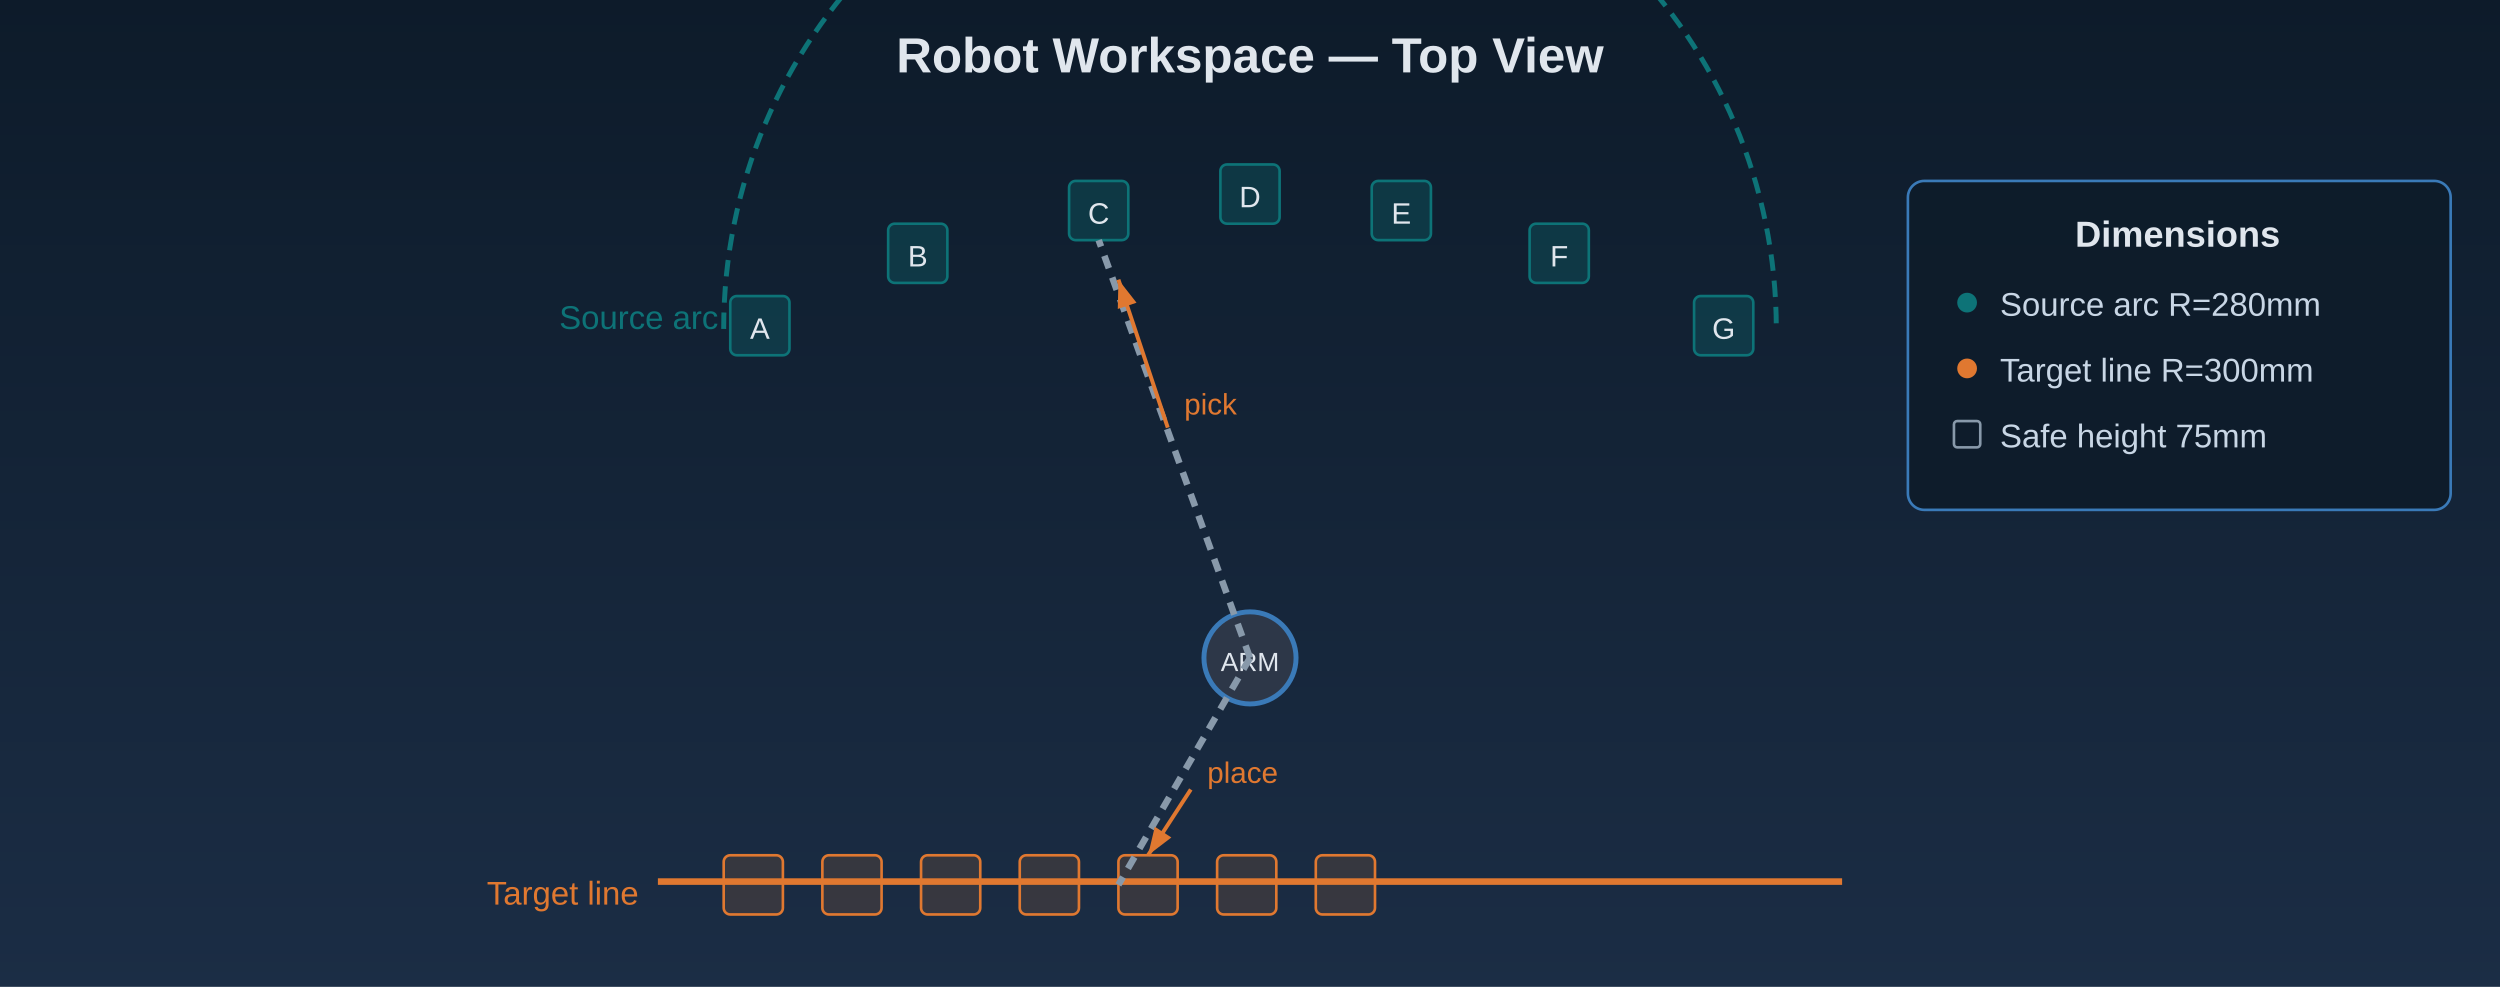
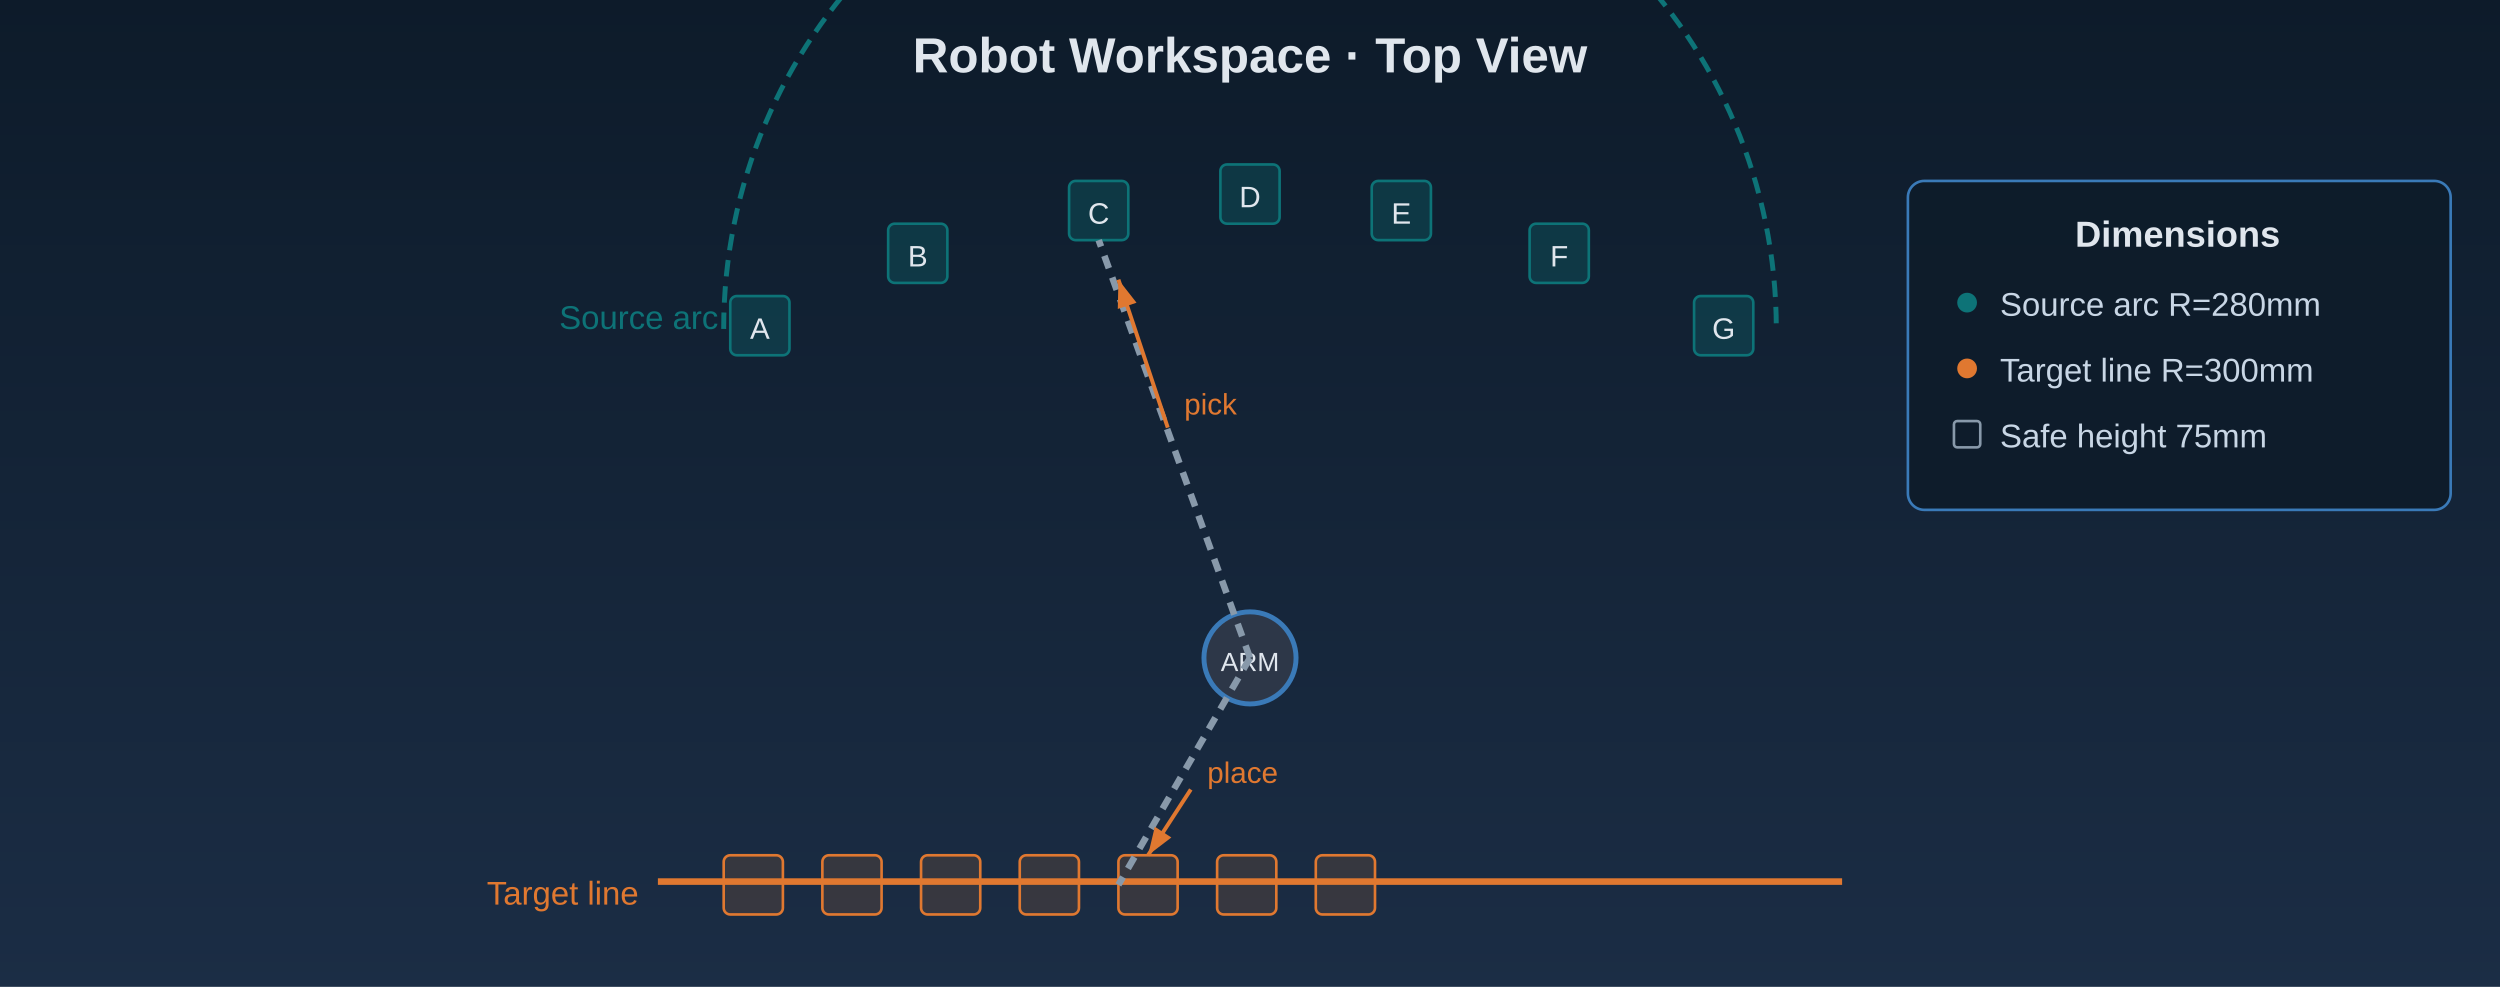
<svg xmlns="http://www.w3.org/2000/svg" width="760" height="300" viewBox="0 0 760 300">
  <defs>
    <linearGradient id="bg10" x1="0" y1="0" x2="0" y2="1">
      <stop offset="0%" stop-color="#0d1b2a" />
      <stop offset="100%" stop-color="#1b2d45" />
    </linearGradient>
    <marker id="arw10" markerWidth="7" markerHeight="5" refX="7" refY="2.5" orient="auto">
      <polygon points="0 0,7 2.5,0 5" style="fill:#e07830" />
    </marker>
  </defs>
  <rect width="760" height="300" style="fill:url(#bg10)" />
-   <text x="380" y="22" style="font-family:Arial,sans-serif;font-size:15px;fill:#e0e6ed;text-anchor:middle;font-weight:bold">Robot Workspace — Top View</text>
+   <text x="380" y="22" style="font-family:Arial,sans-serif;font-size:15px;fill:#e0e6ed;text-anchor:middle;font-weight:bold">Robot Workspace · Top View</text>
  <circle cx="380" cy="200" r="14" style="fill:#2d3748;stroke:#3a7ab8;stroke-width:1.5" />
  <text x="380" y="204" style="font-family:Arial,sans-serif;font-size:8px;fill:#e0e6ed;text-anchor:middle">ARM</text>
  <path d="M 220,100 A 160,160 0 0,1 540,100" style="fill:none;stroke:#0d7377;stroke-width:1.5;stroke-dasharray:5,3" />
  <rect x="222" y="90" width="18" height="18" rx="2" style="fill:#0d7377;fill-opacity:0.3;stroke:#0d7377;stroke-width:0.8" />
  <text x="231" y="103" style="font-family:Arial,sans-serif;font-size:9px;fill:#e0e6ed;text-anchor:middle">A</text>
  <rect x="270" y="68" width="18" height="18" rx="2" style="fill:#0d7377;fill-opacity:0.3;stroke:#0d7377;stroke-width:0.8" />
  <text x="279" y="81" style="font-family:Arial,sans-serif;font-size:9px;fill:#e0e6ed;text-anchor:middle">B</text>
  <rect x="325" y="55" width="18" height="18" rx="2" style="fill:#0d7377;fill-opacity:0.3;stroke:#0d7377;stroke-width:0.8" />
  <text x="334" y="68" style="font-family:Arial,sans-serif;font-size:9px;fill:#e0e6ed;text-anchor:middle">C</text>
  <rect x="371" y="50" width="18" height="18" rx="2" style="fill:#0d7377;fill-opacity:0.3;stroke:#0d7377;stroke-width:0.8" />
  <text x="380" y="63" style="font-family:Arial,sans-serif;font-size:9px;fill:#e0e6ed;text-anchor:middle">D</text>
  <rect x="417" y="55" width="18" height="18" rx="2" style="fill:#0d7377;fill-opacity:0.3;stroke:#0d7377;stroke-width:0.8" />
  <text x="426" y="68" style="font-family:Arial,sans-serif;font-size:9px;fill:#e0e6ed;text-anchor:middle">E</text>
  <rect x="465" y="68" width="18" height="18" rx="2" style="fill:#0d7377;fill-opacity:0.3;stroke:#0d7377;stroke-width:0.8" />
  <text x="474" y="81" style="font-family:Arial,sans-serif;font-size:9px;fill:#e0e6ed;text-anchor:middle">F</text>
  <rect x="515" y="90" width="18" height="18" rx="2" style="fill:#0d7377;fill-opacity:0.3;stroke:#0d7377;stroke-width:0.8" />
  <text x="524" y="103" style="font-family:Arial,sans-serif;font-size:9px;fill:#e0e6ed;text-anchor:middle">G</text>
  <line x1="200" y1="268" x2="560" y2="268" style="stroke:#e07830;stroke-width:2" />
  <rect x="220" y="260" width="18" height="18" rx="2" style="fill:#e07830;fill-opacity:0.15;stroke:#e07830;stroke-width:0.8" />
  <rect x="250" y="260" width="18" height="18" rx="2" style="fill:#e07830;fill-opacity:0.15;stroke:#e07830;stroke-width:0.8" />
  <rect x="280" y="260" width="18" height="18" rx="2" style="fill:#e07830;fill-opacity:0.15;stroke:#e07830;stroke-width:0.8" />
  <rect x="310" y="260" width="18" height="18" rx="2" style="fill:#e07830;fill-opacity:0.15;stroke:#e07830;stroke-width:0.8" />
  <rect x="340" y="260" width="18" height="18" rx="2" style="fill:#e07830;fill-opacity:0.15;stroke:#e07830;stroke-width:0.8" />
  <rect x="370" y="260" width="18" height="18" rx="2" style="fill:#e07830;fill-opacity:0.15;stroke:#e07830;stroke-width:0.8" />
  <rect x="400" y="260" width="18" height="18" rx="2" style="fill:#e07830;fill-opacity:0.15;stroke:#e07830;stroke-width:0.8" />
  <line x1="380" y1="200" x2="334" y2="73" style="stroke:#8899aa;stroke-width:2;stroke-dasharray:4,3" />
  <line x1="380" y1="200" x2="340" y2="269" style="stroke:#8899aa;stroke-width:2;stroke-dasharray:4,3" />
  <line x1="355" y1="130" x2="340" y2="85" style="stroke:#e07830;stroke-width:1.2" marker-end="url(#arw10)" />
  <text x="360" y="126" style="font-family:Arial,sans-serif;font-size:9px;fill:#e07830">pick</text>
  <line x1="362" y1="240" x2="349" y2="260" style="stroke:#e07830;stroke-width:1.2" marker-end="url(#arw10)" />
  <text x="367" y="238" style="font-family:Arial,sans-serif;font-size:9px;fill:#e07830">place</text>
  <rect x="580" y="55" width="165" height="100" rx="5" style="fill:#0d1b2a;fill-opacity:0.85;stroke:#3a7ab8;stroke-width:0.8" />
  <text x="662" y="75" style="font-family:Arial,sans-serif;font-size:11px;fill:#e0e6ed;text-anchor:middle;font-weight:bold">Dimensions</text>
  <circle cx="598" cy="92" r="3" style="fill:#0d7377" />
  <text x="608" y="96" style="font-family:Arial,sans-serif;font-size:10px;fill:#c8d6e5">Source arc R=280mm</text>
  <circle cx="598" cy="112" r="3" style="fill:#e07830" />
  <text x="608" y="116" style="font-family:Arial,sans-serif;font-size:10px;fill:#c8d6e5">Target line R=300mm</text>
  <rect x="594" y="128" width="8" height="8" rx="1" style="fill:none;stroke:#8899aa;stroke-width:0.8" />
  <text x="608" y="136" style="font-family:Arial,sans-serif;font-size:10px;fill:#c8d6e5">Safe height 75mm</text>
  <text x="170" y="100" style="font-family:Arial,sans-serif;font-size:10px;fill:#0d7377">Source arc</text>
  <text x="148" y="275" style="font-family:Arial,sans-serif;font-size:10px;fill:#e07830">Target line</text>
</svg>
